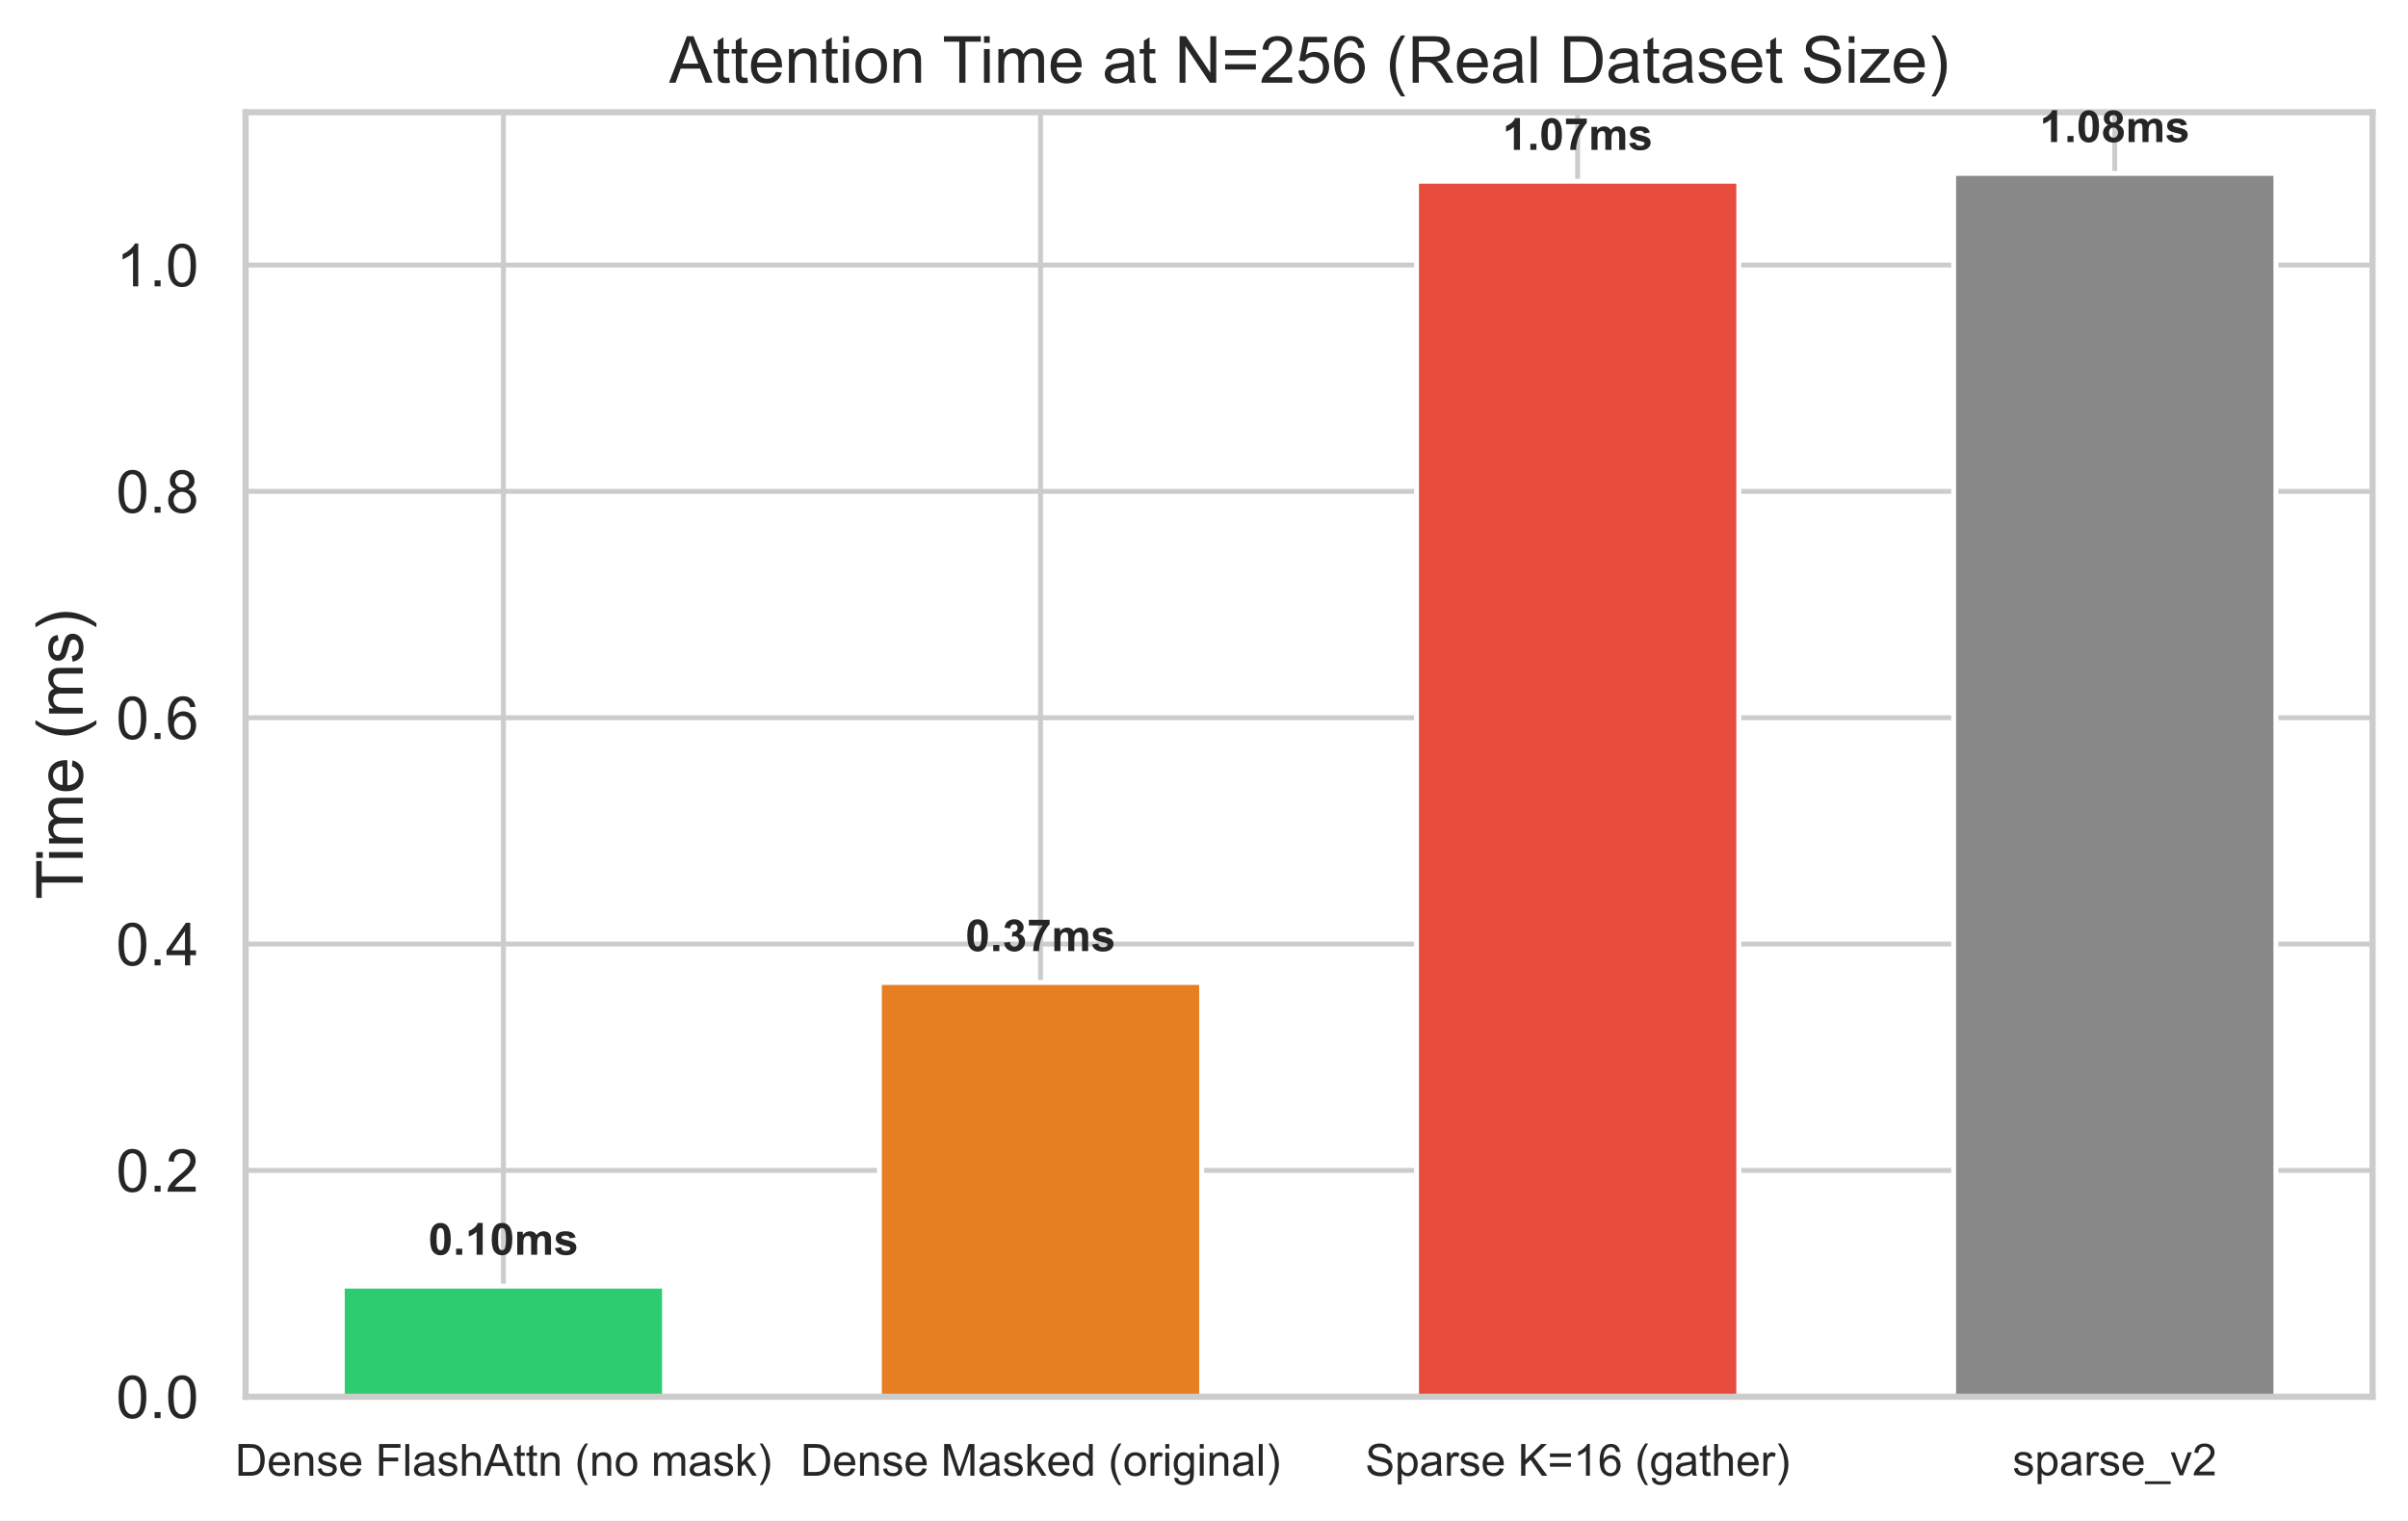
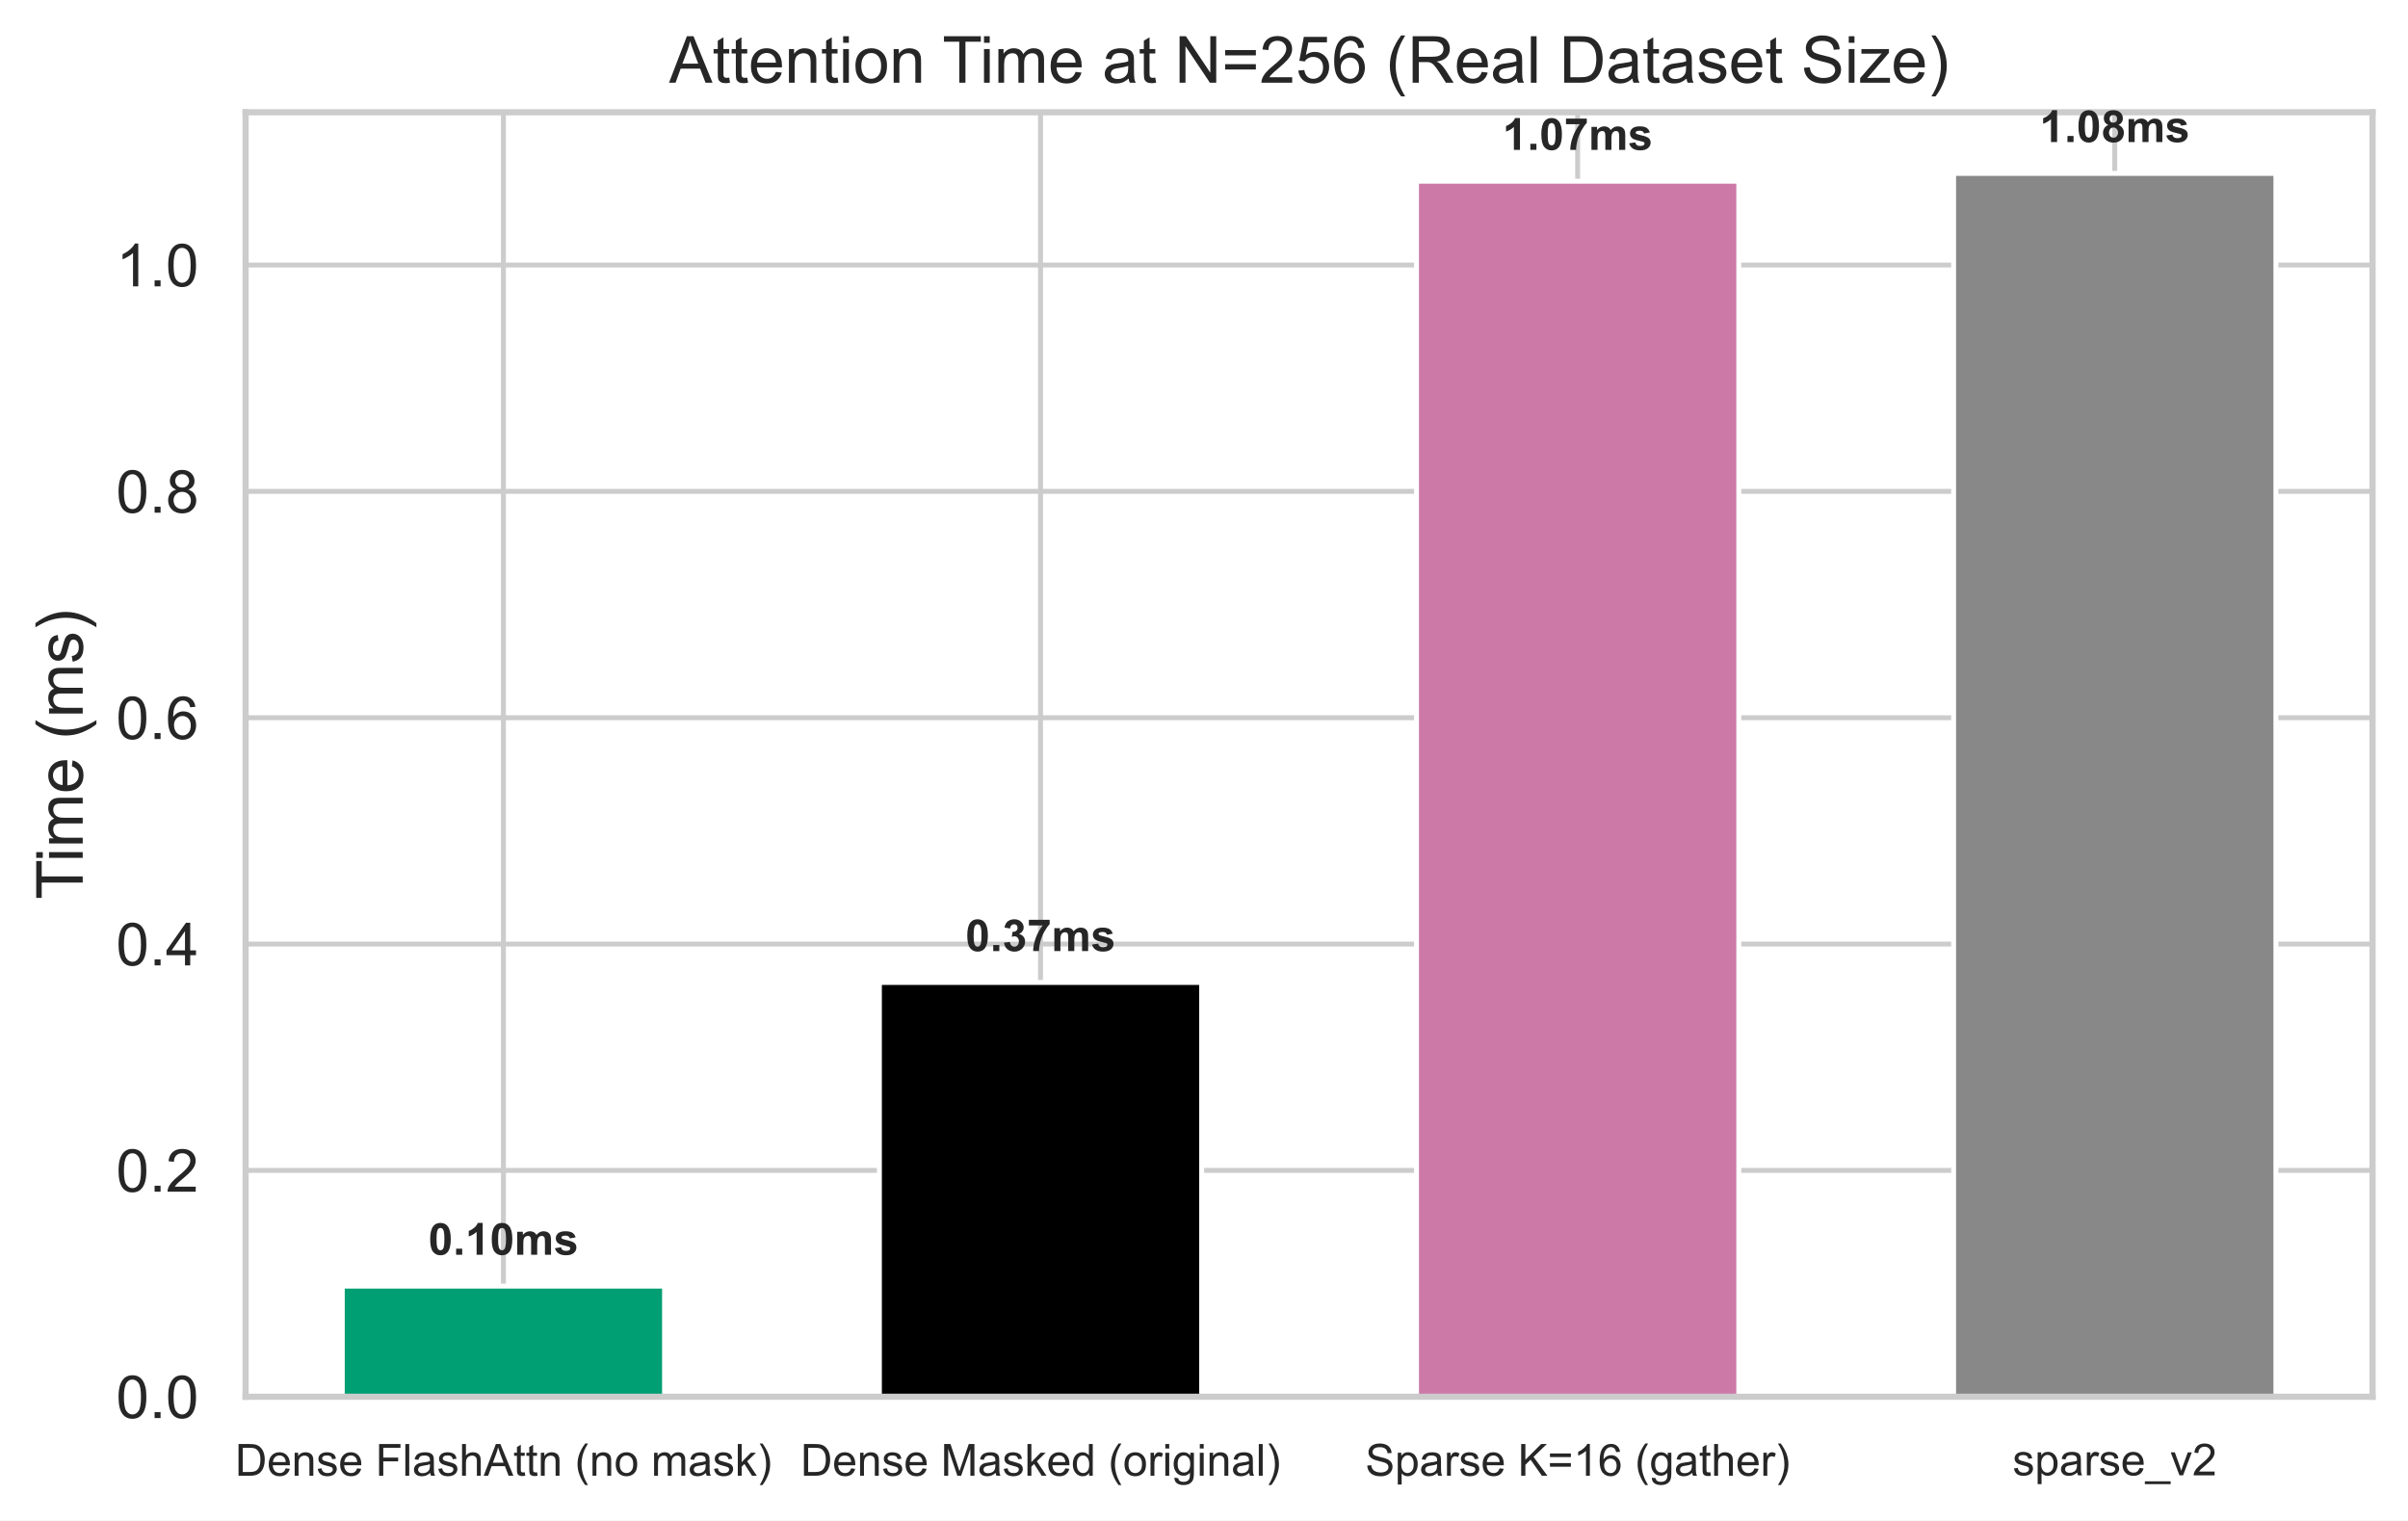
<svg xmlns="http://www.w3.org/2000/svg" xmlns:xlink="http://www.w3.org/1999/xlink" width="489.304pt" height="308.942pt" viewBox="0 0 489.304 308.942" version="1.1">
  <defs>
    <style type="text/css">*{stroke-linejoin: round; stroke-linecap: butt}</style>
  </defs>
  <g id="figure_1">
    <g id="patch_1">
      <path d="M 0 308.942  L 489.304 308.942  L 489.304 0  L 0 0  z " style="fill: #ffffff" />
    </g>
    <g id="axes_1">
      <g id="patch_2">
        <path d="M 49.906 283.796  L 482.104 283.796  L 482.104 22.809  L 49.906 22.809  z " style="fill: #ffffff" />
      </g>
      <g id="matplotlib.axis_1">
        <g id="xtick_1">
          <g id="line2d_1">
-             <path d="M 102.294 283.796  L 102.294 22.809  " clip-path="url(#p5faa2d851d)" style="fill: none; stroke: #cccccc; stroke-linecap: round" />
+             <path d="M 102.294 283.796  L 102.294 22.809  " clip-path="url(#p42f86f63cf)" style="fill: none; stroke: #cccccc; stroke-linecap: round" />
          </g>
          <g id="text_1">
            <g style="fill: #262626" transform="translate(47.77651 299.8477) scale(0.09 -0.09)">
              <defs>
                <path id="ArialMT-44" d="M 494 0  L 494 4581  L 2072 4581  Q 2606 4581 2888 4516  Q 3281 4425 3559 4188  Q 3922 3881 4101 3404  Q 4281 2928 4281 2316  Q 4281 1794 4159 1391  Q 4038 988 3847 723  Q 3656 459 3429 307  Q 3203 156 2883 78  Q 2563 0 2147 0  L 494 0  z M 1100 541  L 2078 541  Q 2531 541 2789 625  Q 3047 709 3200 863  Q 3416 1078 3536 1442  Q 3656 1806 3656 2325  Q 3656 3044 3420 3430  Q 3184 3816 2847 3947  Q 2603 4041 2063 4041  L 1100 4041  L 1100 541  z " transform="scale(0.015625)" />
                <path id="ArialMT-65" d="M 2694 1069  L 3275 997  Q 3138 488 2766 206  Q 2394 -75 1816 -75  Q 1088 -75 661 373  Q 234 822 234 1631  Q 234 2469 665 2931  Q 1097 3394 1784 3394  Q 2450 3394 2872 2941  Q 3294 2488 3294 1666  Q 3294 1616 3291 1516  L 816 1516  Q 847 969 1125 678  Q 1403 388 1819 388  Q 2128 388 2347 550  Q 2566 713 2694 1069  z M 847 1978  L 2700 1978  Q 2663 2397 2488 2606  Q 2219 2931 1791 2931  Q 1403 2931 1139 2672  Q 875 2413 847 1978  z " transform="scale(0.015625)" />
                <path id="ArialMT-6e" d="M 422 0  L 422 3319  L 928 3319  L 928 2847  Q 1294 3394 1984 3394  Q 2284 3394 2536 3286  Q 2788 3178 2913 3003  Q 3038 2828 3088 2588  Q 3119 2431 3119 2041  L 3119 0  L 2556 0  L 2556 2019  Q 2556 2363 2490 2533  Q 2425 2703 2258 2804  Q 2091 2906 1866 2906  Q 1506 2906 1245 2678  Q 984 2450 984 1813  L 984 0  L 422 0  z " transform="scale(0.015625)" />
                <path id="ArialMT-73" d="M 197 991  L 753 1078  Q 800 744 1014 566  Q 1228 388 1613 388  Q 2000 388 2187 545  Q 2375 703 2375 916  Q 2375 1106 2209 1216  Q 2094 1291 1634 1406  Q 1016 1563 777 1677  Q 538 1791 414 1992  Q 291 2194 291 2438  Q 291 2659 392 2848  Q 494 3038 669 3163  Q 800 3259 1026 3326  Q 1253 3394 1513 3394  Q 1903 3394 2198 3281  Q 2494 3169 2634 2976  Q 2775 2784 2828 2463  L 2278 2388  Q 2241 2644 2061 2787  Q 1881 2931 1553 2931  Q 1166 2931 1000 2803  Q 834 2675 834 2503  Q 834 2394 903 2306  Q 972 2216 1119 2156  Q 1203 2125 1616 2013  Q 2213 1853 2448 1751  Q 2684 1650 2818 1456  Q 2953 1263 2953 975  Q 2953 694 2789 445  Q 2625 197 2315 61  Q 2006 -75 1616 -75  Q 969 -75 630 194  Q 291 463 197 991  z " transform="scale(0.015625)" />
                <path id="ArialMT-20" transform="scale(0.015625)" />
                <path id="ArialMT-46" d="M 525 0  L 525 4581  L 3616 4581  L 3616 4041  L 1131 4041  L 1131 2622  L 3281 2622  L 3281 2081  L 1131 2081  L 1131 0  L 525 0  z " transform="scale(0.015625)" />
                <path id="ArialMT-6c" d="M 409 0  L 409 4581  L 972 4581  L 972 0  L 409 0  z " transform="scale(0.015625)" />
                <path id="ArialMT-61" d="M 2588 409  Q 2275 144 1986 34  Q 1697 -75 1366 -75  Q 819 -75 525 192  Q 231 459 231 875  Q 231 1119 342 1320  Q 453 1522 633 1644  Q 813 1766 1038 1828  Q 1203 1872 1538 1913  Q 2219 1994 2541 2106  Q 2544 2222 2544 2253  Q 2544 2597 2384 2738  Q 2169 2928 1744 2928  Q 1347 2928 1158 2789  Q 969 2650 878 2297  L 328 2372  Q 403 2725 575 2942  Q 747 3159 1072 3276  Q 1397 3394 1825 3394  Q 2250 3394 2515 3294  Q 2781 3194 2906 3042  Q 3031 2891 3081 2659  Q 3109 2516 3109 2141  L 3109 1391  Q 3109 606 3145 398  Q 3181 191 3288 0  L 2700 0  Q 2613 175 2588 409  z M 2541 1666  Q 2234 1541 1622 1453  Q 1275 1403 1131 1340  Q 988 1278 909 1158  Q 831 1038 831 891  Q 831 666 1001 516  Q 1172 366 1500 366  Q 1825 366 2078 508  Q 2331 650 2450 897  Q 2541 1088 2541 1459  L 2541 1666  z " transform="scale(0.015625)" />
                <path id="ArialMT-68" d="M 422 0  L 422 4581  L 984 4581  L 984 2938  Q 1378 3394 1978 3394  Q 2347 3394 2619 3248  Q 2891 3103 3008 2847  Q 3125 2591 3125 2103  L 3125 0  L 2563 0  L 2563 2103  Q 2563 2525 2380 2717  Q 2197 2909 1863 2909  Q 1613 2909 1392 2779  Q 1172 2650 1078 2428  Q 984 2206 984 1816  L 984 0  L 422 0  z " transform="scale(0.015625)" />
                <path id="ArialMT-41" d="M -9 0  L 1750 4581  L 2403 4581  L 4278 0  L 3588 0  L 3053 1388  L 1138 1388  L 634 0  L -9 0  z M 1313 1881  L 2866 1881  L 2388 3150  Q 2169 3728 2063 4100  Q 1975 3659 1816 3225  L 1313 1881  z " transform="scale(0.015625)" />
                <path id="ArialMT-74" d="M 1650 503  L 1731 6  Q 1494 -44 1306 -44  Q 1000 -44 831 53  Q 663 150 594 308  Q 525 466 525 972  L 525 2881  L 113 2881  L 113 3319  L 525 3319  L 525 4141  L 1084 4478  L 1084 3319  L 1650 3319  L 1650 2881  L 1084 2881  L 1084 941  Q 1084 700 1114 631  Q 1144 563 1211 522  Q 1278 481 1403 481  Q 1497 481 1650 503  z " transform="scale(0.015625)" />
                <path id="ArialMT-28" d="M 1497 -1347  Q 1031 -759 709 28  Q 388 816 388 1659  Q 388 2403 628 3084  Q 909 3875 1497 4659  L 1900 4659  Q 1522 4009 1400 3731  Q 1209 3300 1100 2831  Q 966 2247 966 1656  Q 966 153 1900 -1347  L 1497 -1347  z " transform="scale(0.015625)" />
                <path id="ArialMT-6f" d="M 213 1659  Q 213 2581 725 3025  Q 1153 3394 1769 3394  Q 2453 3394 2887 2945  Q 3322 2497 3322 1706  Q 3322 1066 3130 698  Q 2938 331 2570 128  Q 2203 -75 1769 -75  Q 1072 -75 642 372  Q 213 819 213 1659  z M 791 1659  Q 791 1022 1069 705  Q 1347 388 1769 388  Q 2188 388 2466 706  Q 2744 1025 2744 1678  Q 2744 2294 2464 2611  Q 2184 2928 1769 2928  Q 1347 2928 1069 2612  Q 791 2297 791 1659  z " transform="scale(0.015625)" />
                <path id="ArialMT-6d" d="M 422 0  L 422 3319  L 925 3319  L 925 2853  Q 1081 3097 1340 3245  Q 1600 3394 1931 3394  Q 2300 3394 2536 3241  Q 2772 3088 2869 2813  Q 3263 3394 3894 3394  Q 4388 3394 4653 3120  Q 4919 2847 4919 2278  L 4919 0  L 4359 0  L 4359 2091  Q 4359 2428 4304 2576  Q 4250 2725 4106 2815  Q 3963 2906 3769 2906  Q 3419 2906 3187 2673  Q 2956 2441 2956 1928  L 2956 0  L 2394 0  L 2394 2156  Q 2394 2531 2256 2718  Q 2119 2906 1806 2906  Q 1569 2906 1367 2781  Q 1166 2656 1075 2415  Q 984 2175 984 1722  L 984 0  L 422 0  z " transform="scale(0.015625)" />
                <path id="ArialMT-6b" d="M 425 0  L 425 4581  L 988 4581  L 988 1969  L 2319 3319  L 3047 3319  L 1778 2088  L 3175 0  L 2481 0  L 1384 1697  L 988 1316  L 988 0  L 425 0  z " transform="scale(0.015625)" />
                <path id="ArialMT-29" d="M 791 -1347  L 388 -1347  Q 1322 153 1322 1656  Q 1322 2244 1188 2822  Q 1081 3291 891 3722  Q 769 4003 388 4659  L 791 4659  Q 1378 3875 1659 3084  Q 1900 2403 1900 1659  Q 1900 816 1576 28  Q 1253 -759 791 -1347  z " transform="scale(0.015625)" />
              </defs>
              <use xlink:href="#ArialMT-44" />
              <use xlink:href="#ArialMT-65" transform="translate(72.2168 0)" />
              <use xlink:href="#ArialMT-6e" transform="translate(127.832 0)" />
              <use xlink:href="#ArialMT-73" transform="translate(183.4473 0)" />
              <use xlink:href="#ArialMT-65" transform="translate(233.4473 0)" />
              <use xlink:href="#ArialMT-20" transform="translate(289.0625 0)" />
              <use xlink:href="#ArialMT-46" transform="translate(316.8457 0)" />
              <use xlink:href="#ArialMT-6c" transform="translate(377.9297 0)" />
              <use xlink:href="#ArialMT-61" transform="translate(400.1465 0)" />
              <use xlink:href="#ArialMT-73" transform="translate(455.7617 0)" />
              <use xlink:href="#ArialMT-68" transform="translate(505.7617 0)" />
              <use xlink:href="#ArialMT-41" transform="translate(561.377 0)" />
              <use xlink:href="#ArialMT-74" transform="translate(628.0762 0)" />
              <use xlink:href="#ArialMT-74" transform="translate(655.8594 0)" />
              <use xlink:href="#ArialMT-6e" transform="translate(683.6426 0)" />
              <use xlink:href="#ArialMT-20" transform="translate(739.2578 0)" />
              <use xlink:href="#ArialMT-28" transform="translate(767.041 0)" />
              <use xlink:href="#ArialMT-6e" transform="translate(800.3418 0)" />
              <use xlink:href="#ArialMT-6f" transform="translate(855.957 0)" />
              <use xlink:href="#ArialMT-20" transform="translate(911.5723 0)" />
              <use xlink:href="#ArialMT-6d" transform="translate(939.3555 0)" />
              <use xlink:href="#ArialMT-61" transform="translate(1022.656 0)" />
              <use xlink:href="#ArialMT-73" transform="translate(1078.271 0)" />
              <use xlink:href="#ArialMT-6b" transform="translate(1128.271 0)" />
              <use xlink:href="#ArialMT-29" transform="translate(1178.271 0)" />
            </g>
          </g>
        </g>
        <g id="xtick_2">
          <g id="line2d_2">
-             <path d="M 211.435 283.796  L 211.435 22.809  " clip-path="url(#p5faa2d851d)" style="fill: none; stroke: #cccccc; stroke-linecap: round" />
+             <path d="M 211.435 283.796  L 211.435 22.809  " clip-path="url(#p42f86f63cf)" style="fill: none; stroke: #cccccc; stroke-linecap: round" />
          </g>
          <g id="text_2">
            <g style="fill: #262626" transform="translate(162.6676 299.8477) scale(0.09 -0.09)">
              <defs>
                <path id="ArialMT-4d" d="M 475 0  L 475 4581  L 1388 4581  L 2472 1338  Q 2622 884 2691 659  Q 2769 909 2934 1394  L 4031 4581  L 4847 4581  L 4847 0  L 4263 0  L 4263 3834  L 2931 0  L 2384 0  L 1059 3900  L 1059 0  L 475 0  z " transform="scale(0.015625)" />
                <path id="ArialMT-64" d="M 2575 0  L 2575 419  Q 2259 -75 1647 -75  Q 1250 -75 917 144  Q 584 363 401 755  Q 219 1147 219 1656  Q 219 2153 384 2558  Q 550 2963 881 3178  Q 1213 3394 1622 3394  Q 1922 3394 2156 3267  Q 2391 3141 2538 2938  L 2538 4581  L 3097 4581  L 3097 0  L 2575 0  z M 797 1656  Q 797 1019 1065 703  Q 1334 388 1700 388  Q 2069 388 2326 689  Q 2584 991 2584 1609  Q 2584 2291 2321 2609  Q 2059 2928 1675 2928  Q 1300 2928 1048 2622  Q 797 2316 797 1656  z " transform="scale(0.015625)" />
                <path id="ArialMT-72" d="M 416 0  L 416 3319  L 922 3319  L 922 2816  Q 1116 3169 1280 3281  Q 1444 3394 1641 3394  Q 1925 3394 2219 3213  L 2025 2691  Q 1819 2813 1613 2813  Q 1428 2813 1281 2702  Q 1134 2591 1072 2394  Q 978 2094 978 1738  L 978 0  L 416 0  z " transform="scale(0.015625)" />
                <path id="ArialMT-69" d="M 425 3934  L 425 4581  L 988 4581  L 988 3934  L 425 3934  z M 425 0  L 425 3319  L 988 3319  L 988 0  L 425 0  z " transform="scale(0.015625)" />
                <path id="ArialMT-67" d="M 319 -275  L 866 -356  Q 900 -609 1056 -725  Q 1266 -881 1628 -881  Q 2019 -881 2231 -725  Q 2444 -569 2519 -288  Q 2563 -116 2559 434  Q 2191 0 1641 0  Q 956 0 581 494  Q 206 988 206 1678  Q 206 2153 378 2554  Q 550 2956 876 3175  Q 1203 3394 1644 3394  Q 2231 3394 2613 2919  L 2613 3319  L 3131 3319  L 3131 450  Q 3131 -325 2973 -648  Q 2816 -972 2473 -1159  Q 2131 -1347 1631 -1347  Q 1038 -1347 672 -1080  Q 306 -813 319 -275  z M 784 1719  Q 784 1066 1043 766  Q 1303 466 1694 466  Q 2081 466 2343 764  Q 2606 1063 2606 1700  Q 2606 2309 2336 2618  Q 2066 2928 1684 2928  Q 1309 2928 1046 2623  Q 784 2319 784 1719  z " transform="scale(0.015625)" />
              </defs>
              <use xlink:href="#ArialMT-44" />
              <use xlink:href="#ArialMT-65" transform="translate(72.2168 0)" />
              <use xlink:href="#ArialMT-6e" transform="translate(127.832 0)" />
              <use xlink:href="#ArialMT-73" transform="translate(183.4473 0)" />
              <use xlink:href="#ArialMT-65" transform="translate(233.4473 0)" />
              <use xlink:href="#ArialMT-20" transform="translate(289.0625 0)" />
              <use xlink:href="#ArialMT-4d" transform="translate(316.8457 0)" />
              <use xlink:href="#ArialMT-61" transform="translate(400.1465 0)" />
              <use xlink:href="#ArialMT-73" transform="translate(455.7617 0)" />
              <use xlink:href="#ArialMT-6b" transform="translate(505.7617 0)" />
              <use xlink:href="#ArialMT-65" transform="translate(555.7617 0)" />
              <use xlink:href="#ArialMT-64" transform="translate(611.377 0)" />
              <use xlink:href="#ArialMT-20" transform="translate(666.9922 0)" />
              <use xlink:href="#ArialMT-28" transform="translate(694.7754 0)" />
              <use xlink:href="#ArialMT-6f" transform="translate(728.0762 0)" />
              <use xlink:href="#ArialMT-72" transform="translate(783.6914 0)" />
              <use xlink:href="#ArialMT-69" transform="translate(816.9922 0)" />
              <use xlink:href="#ArialMT-67" transform="translate(839.209 0)" />
              <use xlink:href="#ArialMT-69" transform="translate(894.8242 0)" />
              <use xlink:href="#ArialMT-6e" transform="translate(917.041 0)" />
              <use xlink:href="#ArialMT-61" transform="translate(972.6562 0)" />
              <use xlink:href="#ArialMT-6c" transform="translate(1028.271 0)" />
              <use xlink:href="#ArialMT-29" transform="translate(1050.488 0)" />
            </g>
          </g>
        </g>
        <g id="xtick_3">
          <g id="line2d_3">
-             <path d="M 320.576 283.796  L 320.576 22.809  " clip-path="url(#p5faa2d851d)" style="fill: none; stroke: #cccccc; stroke-linecap: round" />
+             <path d="M 320.576 283.796  L 320.576 22.809  " clip-path="url(#p42f86f63cf)" style="fill: none; stroke: #cccccc; stroke-linecap: round" />
          </g>
          <g id="text_3">
            <g style="fill: #262626" transform="translate(277.4286 299.8477) scale(0.09 -0.09)">
              <defs>
                <path id="ArialMT-53" d="M 288 1472  L 859 1522  Q 900 1178 1048 958  Q 1197 738 1509 602  Q 1822 466 2213 466  Q 2559 466 2825 569  Q 3091 672 3220 851  Q 3350 1031 3350 1244  Q 3350 1459 3225 1620  Q 3100 1781 2813 1891  Q 2628 1963 1997 2114  Q 1366 2266 1113 2400  Q 784 2572 623 2826  Q 463 3081 463 3397  Q 463 3744 659 4045  Q 856 4347 1234 4503  Q 1613 4659 2075 4659  Q 2584 4659 2973 4495  Q 3363 4331 3572 4012  Q 3781 3694 3797 3291  L 3216 3247  Q 3169 3681 2898 3903  Q 2628 4125 2100 4125  Q 1550 4125 1298 3923  Q 1047 3722 1047 3438  Q 1047 3191 1225 3031  Q 1400 2872 2139 2705  Q 2878 2538 3153 2413  Q 3553 2228 3743 1945  Q 3934 1663 3934 1294  Q 3934 928 3725 604  Q 3516 281 3123 101  Q 2731 -78 2241 -78  Q 1619 -78 1198 103  Q 778 284 539 648  Q 300 1013 288 1472  z " transform="scale(0.015625)" />
                <path id="ArialMT-70" d="M 422 -1272  L 422 3319  L 934 3319  L 934 2888  Q 1116 3141 1344 3267  Q 1572 3394 1897 3394  Q 2322 3394 2647 3175  Q 2972 2956 3137 2557  Q 3303 2159 3303 1684  Q 3303 1175 3120 767  Q 2938 359 2589 142  Q 2241 -75 1856 -75  Q 1575 -75 1351 44  Q 1128 163 984 344  L 984 -1272  L 422 -1272  z M 931 1641  Q 931 1000 1190 694  Q 1450 388 1819 388  Q 2194 388 2461 705  Q 2728 1022 2728 1688  Q 2728 2322 2467 2637  Q 2206 2953 1844 2953  Q 1484 2953 1207 2617  Q 931 2281 931 1641  z " transform="scale(0.015625)" />
                <path id="ArialMT-4b" d="M 469 0  L 469 4581  L 1075 4581  L 1075 2309  L 3350 4581  L 4172 4581  L 2250 2725  L 4256 0  L 3456 0  L 1825 2319  L 1075 1588  L 1075 0  L 469 0  z " transform="scale(0.015625)" />
                <path id="ArialMT-3d" d="M 3381 2694  L 356 2694  L 356 3219  L 3381 3219  L 3381 2694  z M 3381 1303  L 356 1303  L 356 1828  L 3381 1828  L 3381 1303  z " transform="scale(0.015625)" />
                <path id="ArialMT-31" d="M 2384 0  L 1822 0  L 1822 3584  Q 1619 3391 1289 3197  Q 959 3003 697 2906  L 697 3450  Q 1169 3672 1522 3987  Q 1875 4303 2022 4600  L 2384 4600  L 2384 0  z " transform="scale(0.015625)" />
                <path id="ArialMT-36" d="M 3184 3459  L 2625 3416  Q 2550 3747 2413 3897  Q 2184 4138 1850 4138  Q 1581 4138 1378 3988  Q 1113 3794 959 3422  Q 806 3050 800 2363  Q 1003 2672 1297 2822  Q 1591 2972 1913 2972  Q 2475 2972 2870 2558  Q 3266 2144 3266 1488  Q 3266 1056 3080 686  Q 2894 316 2569 119  Q 2244 -78 1831 -78  Q 1128 -78 684 439  Q 241 956 241 2144  Q 241 3472 731 4075  Q 1159 4600 1884 4600  Q 2425 4600 2770 4297  Q 3116 3994 3184 3459  z M 888 1484  Q 888 1194 1011 928  Q 1134 663 1356 523  Q 1578 384 1822 384  Q 2178 384 2434 671  Q 2691 959 2691 1453  Q 2691 1928 2437 2201  Q 2184 2475 1800 2475  Q 1419 2475 1153 2201  Q 888 1928 888 1484  z " transform="scale(0.015625)" />
              </defs>
              <use xlink:href="#ArialMT-53" />
              <use xlink:href="#ArialMT-70" transform="translate(66.69922 0)" />
              <use xlink:href="#ArialMT-61" transform="translate(122.3145 0)" />
              <use xlink:href="#ArialMT-72" transform="translate(177.9297 0)" />
              <use xlink:href="#ArialMT-73" transform="translate(211.2305 0)" />
              <use xlink:href="#ArialMT-65" transform="translate(261.2305 0)" />
              <use xlink:href="#ArialMT-20" transform="translate(316.8457 0)" />
              <use xlink:href="#ArialMT-4b" transform="translate(344.6289 0)" />
              <use xlink:href="#ArialMT-3d" transform="translate(411.3281 0)" />
              <use xlink:href="#ArialMT-31" transform="translate(469.7266 0)" />
              <use xlink:href="#ArialMT-36" transform="translate(525.3418 0)" />
              <use xlink:href="#ArialMT-20" transform="translate(580.957 0)" />
              <use xlink:href="#ArialMT-28" transform="translate(608.7402 0)" />
              <use xlink:href="#ArialMT-67" transform="translate(642.041 0)" />
              <use xlink:href="#ArialMT-61" transform="translate(697.6562 0)" />
              <use xlink:href="#ArialMT-74" transform="translate(753.2715 0)" />
              <use xlink:href="#ArialMT-68" transform="translate(781.0547 0)" />
              <use xlink:href="#ArialMT-65" transform="translate(836.6699 0)" />
              <use xlink:href="#ArialMT-72" transform="translate(892.2852 0)" />
              <use xlink:href="#ArialMT-29" transform="translate(925.5859 0)" />
            </g>
          </g>
        </g>
        <g id="xtick_4">
          <g id="line2d_4">
-             <path d="M 429.717 283.796  L 429.717 22.809  " clip-path="url(#p5faa2d851d)" style="fill: none; stroke: #cccccc; stroke-linecap: round" />
+             <path d="M 429.717 283.796  L 429.717 22.809  " clip-path="url(#p42f86f63cf)" style="fill: none; stroke: #cccccc; stroke-linecap: round" />
          </g>
          <g id="text_4">
            <g style="fill: #262626" transform="translate(408.9563 299.7647) scale(0.09 -0.09)">
              <defs>
                <path id="ArialMT-5f" d="M -97 -1272  L -97 -866  L 3631 -866  L 3631 -1272  L -97 -1272  z " transform="scale(0.015625)" />
                <path id="ArialMT-76" d="M 1344 0  L 81 3319  L 675 3319  L 1388 1331  Q 1503 1009 1600 663  Q 1675 925 1809 1294  L 2547 3319  L 3125 3319  L 1869 0  L 1344 0  z " transform="scale(0.015625)" />
                <path id="ArialMT-32" d="M 3222 541  L 3222 0  L 194 0  Q 188 203 259 391  Q 375 700 629 1000  Q 884 1300 1366 1694  Q 2113 2306 2375 2664  Q 2638 3022 2638 3341  Q 2638 3675 2398 3904  Q 2159 4134 1775 4134  Q 1369 4134 1125 3890  Q 881 3647 878 3216  L 300 3275  Q 359 3922 746 4261  Q 1134 4600 1788 4600  Q 2447 4600 2831 4234  Q 3216 3869 3216 3328  Q 3216 3053 3103 2787  Q 2991 2522 2730 2228  Q 2469 1934 1863 1422  Q 1356 997 1212 845  Q 1069 694 975 541  L 3222 541  z " transform="scale(0.015625)" />
              </defs>
              <use xlink:href="#ArialMT-73" />
              <use xlink:href="#ArialMT-70" transform="translate(50 0)" />
              <use xlink:href="#ArialMT-61" transform="translate(105.6152 0)" />
              <use xlink:href="#ArialMT-72" transform="translate(161.2305 0)" />
              <use xlink:href="#ArialMT-73" transform="translate(194.5312 0)" />
              <use xlink:href="#ArialMT-65" transform="translate(244.5312 0)" />
              <use xlink:href="#ArialMT-5f" transform="translate(300.1465 0)" />
              <use xlink:href="#ArialMT-76" transform="translate(355.7617 0)" />
              <use xlink:href="#ArialMT-32" transform="translate(405.7617 0)" />
            </g>
          </g>
        </g>
      </g>
      <g id="matplotlib.axis_2">
        <g id="ytick_1">
          <g id="line2d_5">
-             <path d="M 49.906 283.796  L 482.104 283.796  " clip-path="url(#p5faa2d851d)" style="fill: none; stroke: #cccccc; stroke-linecap: round" />
+             <path d="M 49.906 283.796  L 482.104 283.796  " clip-path="url(#p42f86f63cf)" style="fill: none; stroke: #cccccc; stroke-linecap: round" />
          </g>
          <g id="text_5">
            <g style="fill: #262626" transform="translate(23.58738 288.1264) scale(0.121 -0.121)">
              <defs>
                <path id="ArialMT-30" d="M 266 2259  Q 266 3072 433 3567  Q 600 4063 929 4331  Q 1259 4600 1759 4600  Q 2128 4600 2406 4451  Q 2684 4303 2865 4023  Q 3047 3744 3150 3342  Q 3253 2941 3253 2259  Q 3253 1453 3087 958  Q 2922 463 2592 192  Q 2263 -78 1759 -78  Q 1097 -78 719 397  Q 266 969 266 2259  z M 844 2259  Q 844 1131 1108 757  Q 1372 384 1759 384  Q 2147 384 2411 759  Q 2675 1134 2675 2259  Q 2675 3391 2411 3762  Q 2147 4134 1753 4134  Q 1366 4134 1134 3806  Q 844 3388 844 2259  z " transform="scale(0.015625)" />
                <path id="ArialMT-2e" d="M 581 0  L 581 641  L 1222 641  L 1222 0  L 581 0  z " transform="scale(0.015625)" />
              </defs>
              <use xlink:href="#ArialMT-30" />
              <use xlink:href="#ArialMT-2e" transform="translate(55.61523 0)" />
              <use xlink:href="#ArialMT-30" transform="translate(83.39844 0)" />
            </g>
          </g>
        </g>
        <g id="ytick_2">
          <g id="line2d_6">
-             <path d="M 49.906 237.807  L 482.104 237.807  " clip-path="url(#p5faa2d851d)" style="fill: none; stroke: #cccccc; stroke-linecap: round" />
+             <path d="M 49.906 237.807  L 482.104 237.807  " clip-path="url(#p42f86f63cf)" style="fill: none; stroke: #cccccc; stroke-linecap: round" />
          </g>
          <g id="text_6">
            <g style="fill: #262626" transform="translate(23.58738 242.1375) scale(0.121 -0.121)">
              <use xlink:href="#ArialMT-30" />
              <use xlink:href="#ArialMT-2e" transform="translate(55.61523 0)" />
              <use xlink:href="#ArialMT-32" transform="translate(83.39844 0)" />
            </g>
          </g>
        </g>
        <g id="ytick_3">
          <g id="line2d_7">
-             <path d="M 49.906 191.818  L 482.104 191.818  " clip-path="url(#p5faa2d851d)" style="fill: none; stroke: #cccccc; stroke-linecap: round" />
+             <path d="M 49.906 191.818  L 482.104 191.818  " clip-path="url(#p42f86f63cf)" style="fill: none; stroke: #cccccc; stroke-linecap: round" />
          </g>
          <g id="text_7">
            <g style="fill: #262626" transform="translate(23.58738 196.1486) scale(0.121 -0.121)">
              <defs>
                <path id="ArialMT-34" d="M 2069 0  L 2069 1097  L 81 1097  L 81 1613  L 2172 4581  L 2631 4581  L 2631 1613  L 3250 1613  L 3250 1097  L 2631 1097  L 2631 0  L 2069 0  z M 2069 1613  L 2069 3678  L 634 1613  L 2069 1613  z " transform="scale(0.015625)" />
              </defs>
              <use xlink:href="#ArialMT-30" />
              <use xlink:href="#ArialMT-2e" transform="translate(55.61523 0)" />
              <use xlink:href="#ArialMT-34" transform="translate(83.39844 0)" />
            </g>
          </g>
        </g>
        <g id="ytick_4">
          <g id="line2d_8">
-             <path d="M 49.906 145.829  L 482.104 145.829  " clip-path="url(#p5faa2d851d)" style="fill: none; stroke: #cccccc; stroke-linecap: round" />
+             <path d="M 49.906 145.829  L 482.104 145.829  " clip-path="url(#p42f86f63cf)" style="fill: none; stroke: #cccccc; stroke-linecap: round" />
          </g>
          <g id="text_8">
            <g style="fill: #262626" transform="translate(23.58738 150.1597) scale(0.121 -0.121)">
              <use xlink:href="#ArialMT-30" />
              <use xlink:href="#ArialMT-2e" transform="translate(55.61523 0)" />
              <use xlink:href="#ArialMT-36" transform="translate(83.39844 0)" />
            </g>
          </g>
        </g>
        <g id="ytick_5">
          <g id="line2d_9">
-             <path d="M 49.906 99.84  L 482.104 99.84  " clip-path="url(#p5faa2d851d)" style="fill: none; stroke: #cccccc; stroke-linecap: round" />
+             <path d="M 49.906 99.84  L 482.104 99.84  " clip-path="url(#p42f86f63cf)" style="fill: none; stroke: #cccccc; stroke-linecap: round" />
          </g>
          <g id="text_9">
            <g style="fill: #262626" transform="translate(23.58738 104.1708) scale(0.121 -0.121)">
              <defs>
                <path id="ArialMT-38" d="M 1131 2484  Q 781 2613 612 2850  Q 444 3088 444 3419  Q 444 3919 803 4259  Q 1163 4600 1759 4600  Q 2359 4600 2725 4251  Q 3091 3903 3091 3403  Q 3091 3084 2923 2848  Q 2756 2613 2416 2484  Q 2838 2347 3058 2040  Q 3278 1734 3278 1309  Q 3278 722 2862 322  Q 2447 -78 1769 -78  Q 1091 -78 675 323  Q 259 725 259 1325  Q 259 1772 486 2073  Q 713 2375 1131 2484  z M 1019 3438  Q 1019 3113 1228 2906  Q 1438 2700 1772 2700  Q 2097 2700 2305 2904  Q 2513 3109 2513 3406  Q 2513 3716 2298 3927  Q 2084 4138 1766 4138  Q 1444 4138 1231 3931  Q 1019 3725 1019 3438  z M 838 1322  Q 838 1081 952 856  Q 1066 631 1291 507  Q 1516 384 1775 384  Q 2178 384 2440 643  Q 2703 903 2703 1303  Q 2703 1709 2433 1975  Q 2163 2241 1756 2241  Q 1359 2241 1098 1978  Q 838 1716 838 1322  z " transform="scale(0.015625)" />
              </defs>
              <use xlink:href="#ArialMT-30" />
              <use xlink:href="#ArialMT-2e" transform="translate(55.61523 0)" />
              <use xlink:href="#ArialMT-38" transform="translate(83.39844 0)" />
            </g>
          </g>
        </g>
        <g id="ytick_6">
          <g id="line2d_10">
-             <path d="M 49.906 53.851  L 482.104 53.851  " clip-path="url(#p5faa2d851d)" style="fill: none; stroke: #cccccc; stroke-linecap: round" />
+             <path d="M 49.906 53.851  L 482.104 53.851  " clip-path="url(#p42f86f63cf)" style="fill: none; stroke: #cccccc; stroke-linecap: round" />
          </g>
          <g id="text_10">
            <g style="fill: #262626" transform="translate(23.58738 58.18185) scale(0.121 -0.121)">
              <use xlink:href="#ArialMT-31" />
              <use xlink:href="#ArialMT-2e" transform="translate(55.61523 0)" />
              <use xlink:href="#ArialMT-30" transform="translate(83.39844 0)" />
            </g>
          </g>
        </g>
        <g id="text_11">
          <g style="fill: #262626" transform="translate(16.80919 182.7468) rotate(-90) scale(0.132 -0.132)">
            <defs>
              <path id="ArialMT-54" d="M 1659 0  L 1659 4041  L 150 4041  L 150 4581  L 3781 4581  L 3781 4041  L 2266 4041  L 2266 0  L 1659 0  z " transform="scale(0.015625)" />
            </defs>
            <use xlink:href="#ArialMT-54" />
            <use xlink:href="#ArialMT-69" transform="translate(57.33398 0)" />
            <use xlink:href="#ArialMT-6d" transform="translate(79.55078 0)" />
            <use xlink:href="#ArialMT-65" transform="translate(162.8516 0)" />
            <use xlink:href="#ArialMT-20" transform="translate(218.4668 0)" />
            <use xlink:href="#ArialMT-28" transform="translate(246.25 0)" />
            <use xlink:href="#ArialMT-6d" transform="translate(279.5508 0)" />
            <use xlink:href="#ArialMT-73" transform="translate(362.8516 0)" />
            <use xlink:href="#ArialMT-29" transform="translate(412.8516 0)" />
          </g>
        </g>
      </g>
      <g id="patch_3">
-         <path d="M 69.552 283.796  L 135.036 283.796  L 135.036 261.322  L 69.552 261.322  z " clip-path="url(#p5faa2d851d)" style="fill: #2ecc71; stroke: #ffffff; stroke-linejoin: miter" />
+         <path d="M 69.552 283.796  L 135.036 283.796  L 135.036 261.322  L 69.552 261.322  z " clip-path="url(#p42f86f63cf)" style="fill: #009e73; stroke: #ffffff; stroke-linejoin: miter" />
      </g>
      <g id="patch_4">
-         <path d="M 178.693 283.796  L 244.177 283.796  L 244.177 199.623  L 178.693 199.623  z " clip-path="url(#p5faa2d851d)" style="fill: #e67e22; stroke: #ffffff; stroke-linejoin: miter" />
+         <path d="M 178.693 283.796  L 244.177 283.796  L 244.177 199.623  L 178.693 199.623  z " clip-path="url(#p42f86f63cf)" style="stroke: #ffffff; stroke-linejoin: miter" />
      </g>
      <g id="patch_5">
-         <path d="M 287.834 283.796  L 353.318 283.796  L 353.318 36.824  L 287.834 36.824  z " clip-path="url(#p5faa2d851d)" style="fill: #e74c3c; stroke: #ffffff; stroke-linejoin: miter" />
+         <path d="M 287.834 283.796  L 353.318 283.796  L 353.318 36.824  L 287.834 36.824  z " clip-path="url(#p42f86f63cf)" style="fill: #cc79a7; stroke: #ffffff; stroke-linejoin: miter" />
      </g>
      <g id="patch_6">
-         <path d="M 396.974 283.796  L 462.459 283.796  L 462.459 35.237  L 396.974 35.237  z " clip-path="url(#p5faa2d851d)" style="fill: #888888; stroke: #ffffff; stroke-linejoin: miter" />
+         <path d="M 396.974 283.796  L 462.459 283.796  L 462.459 35.237  L 396.974 35.237  z " clip-path="url(#p42f86f63cf)" style="fill: #888888; stroke: #ffffff; stroke-linejoin: miter" />
      </g>
      <g id="patch_7">
        <path d="M 49.906 283.796  L 49.906 22.809  " style="fill: none; stroke: #cccccc; stroke-width: 1.25; stroke-linejoin: miter; stroke-linecap: square" />
      </g>
      <g id="patch_8">
        <path d="M 482.104 283.796  L 482.104 22.809  " style="fill: none; stroke: #cccccc; stroke-width: 1.25; stroke-linejoin: miter; stroke-linecap: square" />
      </g>
      <g id="patch_9">
        <path d="M 49.906 283.796  L 482.104 283.796  " style="fill: none; stroke: #cccccc; stroke-width: 1.25; stroke-linejoin: miter; stroke-linecap: square" />
      </g>
      <g id="patch_10">
        <path d="M 49.906 22.809  L 482.104 22.809  " style="fill: none; stroke: #cccccc; stroke-width: 1.25; stroke-linejoin: miter; stroke-linecap: square" />
      </g>
      <g id="text_12">
        <g style="fill: #262626" transform="translate(87.03268 254.9469) scale(0.09 -0.09)">
          <defs>
            <path id="Arial-BoldMT-30" d="M 1756 4600  Q 2422 4600 2797 4125  Q 3244 3563 3244 2259  Q 3244 959 2794 391  Q 2422 -78 1756 -78  Q 1088 -78 678 436  Q 269 950 269 2269  Q 269 3563 719 4131  Q 1091 4600 1756 4600  z M 1756 3872  Q 1597 3872 1472 3770  Q 1347 3669 1278 3406  Q 1188 3066 1188 2259  Q 1188 1453 1269 1151  Q 1350 850 1473 750  Q 1597 650 1756 650  Q 1916 650 2041 751  Q 2166 853 2234 1116  Q 2325 1453 2325 2259  Q 2325 3066 2244 3367  Q 2163 3669 2039 3770  Q 1916 3872 1756 3872  z " transform="scale(0.015625)" />
            <path id="Arial-BoldMT-2e" d="M 459 0  L 459 878  L 1338 878  L 1338 0  L 459 0  z " transform="scale(0.015625)" />
            <path id="Arial-BoldMT-31" d="M 2519 0  L 1641 0  L 1641 3309  Q 1159 2859 506 2644  L 506 3441  Q 850 3553 1253 3867  Q 1656 4181 1806 4600  L 2519 4600  L 2519 0  z " transform="scale(0.015625)" />
            <path id="Arial-BoldMT-6d" d="M 394 3319  L 1203 3319  L 1203 2866  Q 1638 3394 2238 3394  Q 2556 3394 2790 3262  Q 3025 3131 3175 2866  Q 3394 3131 3647 3262  Q 3900 3394 4188 3394  Q 4553 3394 4806 3245  Q 5059 3097 5184 2809  Q 5275 2597 5275 2122  L 5275 0  L 4397 0  L 4397 1897  Q 4397 2391 4306 2534  Q 4184 2722 3931 2722  Q 3747 2722 3584 2609  Q 3422 2497 3350 2280  Q 3278 2063 3278 1594  L 3278 0  L 2400 0  L 2400 1819  Q 2400 2303 2353 2443  Q 2306 2584 2207 2653  Q 2109 2722 1941 2722  Q 1738 2722 1575 2612  Q 1413 2503 1342 2297  Q 1272 2091 1272 1613  L 1272 0  L 394 0  L 394 3319  z " transform="scale(0.015625)" />
            <path id="Arial-BoldMT-73" d="M 150 947  L 1031 1081  Q 1088 825 1259 692  Q 1431 559 1741 559  Q 2081 559 2253 684  Q 2369 772 2369 919  Q 2369 1019 2306 1084  Q 2241 1147 2013 1200  Q 950 1434 666 1628  Q 272 1897 272 2375  Q 272 2806 612 3100  Q 953 3394 1669 3394  Q 2350 3394 2681 3172  Q 3013 2950 3138 2516  L 2309 2363  Q 2256 2556 2107 2659  Q 1959 2763 1684 2763  Q 1338 2763 1188 2666  Q 1088 2597 1088 2488  Q 1088 2394 1175 2328  Q 1294 2241 1995 2081  Q 2697 1922 2975 1691  Q 3250 1456 3250 1038  Q 3250 581 2869 253  Q 2488 -75 1741 -75  Q 1063 -75 667 200  Q 272 475 150 947  z " transform="scale(0.015625)" />
          </defs>
          <use xlink:href="#Arial-BoldMT-30" />
          <use xlink:href="#Arial-BoldMT-2e" transform="translate(55.61523 0)" />
          <use xlink:href="#Arial-BoldMT-31" transform="translate(83.39844 0)" />
          <use xlink:href="#Arial-BoldMT-30" transform="translate(139.0137 0)" />
          <use xlink:href="#Arial-BoldMT-6d" transform="translate(194.6289 0)" />
          <use xlink:href="#Arial-BoldMT-73" transform="translate(283.5449 0)" />
        </g>
      </g>
      <g id="text_13">
        <g style="fill: #262626" transform="translate(196.1736 193.2484) scale(0.09 -0.09)">
          <defs>
            <path id="Arial-BoldMT-33" d="M 241 1216  L 1091 1319  Q 1131 994 1309 822  Q 1488 650 1741 650  Q 2013 650 2198 856  Q 2384 1063 2384 1413  Q 2384 1744 2206 1937  Q 2028 2131 1772 2131  Q 1603 2131 1369 2066  L 1466 2781  Q 1822 2772 2009 2936  Q 2197 3100 2197 3372  Q 2197 3603 2059 3740  Q 1922 3878 1694 3878  Q 1469 3878 1309 3722  Q 1150 3566 1116 3266  L 306 3403  Q 391 3819 561 4067  Q 731 4316 1036 4458  Q 1341 4600 1719 4600  Q 2366 4600 2756 4188  Q 3078 3850 3078 3425  Q 3078 2822 2419 2463  Q 2813 2378 3048 2084  Q 3284 1791 3284 1375  Q 3284 772 2843 347  Q 2403 -78 1747 -78  Q 1125 -78 715 280  Q 306 638 241 1216  z " transform="scale(0.015625)" />
            <path id="Arial-BoldMT-37" d="M 272 3703  L 272 4519  L 3275 4519  L 3275 3881  Q 2903 3516 2518 2831  Q 2134 2147 1932 1376  Q 1731 606 1734 0  L 888 0  Q 909 950 1279 1937  Q 1650 2925 2269 3703  L 272 3703  z " transform="scale(0.015625)" />
          </defs>
          <use xlink:href="#Arial-BoldMT-30" />
          <use xlink:href="#Arial-BoldMT-2e" transform="translate(55.61523 0)" />
          <use xlink:href="#Arial-BoldMT-33" transform="translate(83.39844 0)" />
          <use xlink:href="#Arial-BoldMT-37" transform="translate(139.0137 0)" />
          <use xlink:href="#Arial-BoldMT-6d" transform="translate(194.6289 0)" />
          <use xlink:href="#Arial-BoldMT-73" transform="translate(283.5449 0)" />
        </g>
      </g>
      <g id="text_14">
        <g style="fill: #262626" transform="translate(305.3145 30.44876) scale(0.09 -0.09)">
          <use xlink:href="#Arial-BoldMT-31" />
          <use xlink:href="#Arial-BoldMT-2e" transform="translate(55.61523 0)" />
          <use xlink:href="#Arial-BoldMT-30" transform="translate(83.39844 0)" />
          <use xlink:href="#Arial-BoldMT-37" transform="translate(139.0137 0)" />
          <use xlink:href="#Arial-BoldMT-6d" transform="translate(194.6289 0)" />
          <use xlink:href="#Arial-BoldMT-73" transform="translate(283.5449 0)" />
        </g>
      </g>
      <g id="text_15">
        <g style="fill: #262626" transform="translate(414.4554 28.86214) scale(0.09 -0.09)">
          <defs>
            <path id="Arial-BoldMT-38" d="M 1025 2472  Q 684 2616 529 2867  Q 375 3119 375 3419  Q 375 3931 733 4265  Q 1091 4600 1750 4600  Q 2403 4600 2764 4265  Q 3125 3931 3125 3419  Q 3125 3100 2959 2851  Q 2794 2603 2494 2472  Q 2875 2319 3073 2025  Q 3272 1731 3272 1347  Q 3272 713 2867 316  Q 2463 -81 1791 -81  Q 1166 -81 750 247  Q 259 634 259 1309  Q 259 1681 443 1992  Q 628 2303 1025 2472  z M 1206 3356  Q 1206 3094 1354 2947  Q 1503 2800 1750 2800  Q 2000 2800 2150 2948  Q 2300 3097 2300 3359  Q 2300 3606 2151 3754  Q 2003 3903 1759 3903  Q 1506 3903 1356 3753  Q 1206 3603 1206 3356  z M 1125 1394  Q 1125 1031 1311 828  Q 1497 625 1775 625  Q 2047 625 2225 820  Q 2403 1016 2403 1384  Q 2403 1706 2222 1901  Q 2041 2097 1763 2097  Q 1441 2097 1283 1875  Q 1125 1653 1125 1394  z " transform="scale(0.015625)" />
          </defs>
          <use xlink:href="#Arial-BoldMT-31" />
          <use xlink:href="#Arial-BoldMT-2e" transform="translate(55.61523 0)" />
          <use xlink:href="#Arial-BoldMT-30" transform="translate(83.39844 0)" />
          <use xlink:href="#Arial-BoldMT-38" transform="translate(139.0137 0)" />
          <use xlink:href="#Arial-BoldMT-6d" transform="translate(194.6289 0)" />
          <use xlink:href="#Arial-BoldMT-73" transform="translate(283.5449 0)" />
        </g>
      </g>
      <g id="text_16">
        <g style="fill: #262626" transform="translate(135.9637 16.80919) scale(0.132 -0.132)">
          <defs>
            <path id="ArialMT-4e" d="M 488 0  L 488 4581  L 1109 4581  L 3516 984  L 3516 4581  L 4097 4581  L 4097 0  L 3475 0  L 1069 3600  L 1069 0  L 488 0  z " transform="scale(0.015625)" />
            <path id="ArialMT-35" d="M 266 1200  L 856 1250  Q 922 819 1161 601  Q 1400 384 1738 384  Q 2144 384 2425 690  Q 2706 997 2706 1503  Q 2706 1984 2436 2262  Q 2166 2541 1728 2541  Q 1456 2541 1237 2417  Q 1019 2294 894 2097  L 366 2166  L 809 4519  L 3088 4519  L 3088 3981  L 1259 3981  L 1013 2750  Q 1425 3038 1878 3038  Q 2478 3038 2890 2622  Q 3303 2206 3303 1553  Q 3303 931 2941 478  Q 2500 -78 1738 -78  Q 1113 -78 717 272  Q 322 622 266 1200  z " transform="scale(0.015625)" />
            <path id="ArialMT-52" d="M 503 0  L 503 4581  L 2534 4581  Q 3147 4581 3465 4457  Q 3784 4334 3975 4021  Q 4166 3709 4166 3331  Q 4166 2844 3850 2509  Q 3534 2175 2875 2084  Q 3116 1969 3241 1856  Q 3506 1613 3744 1247  L 4541 0  L 3778 0  L 3172 953  Q 2906 1366 2734 1584  Q 2563 1803 2427 1890  Q 2291 1978 2150 2013  Q 2047 2034 1813 2034  L 1109 2034  L 1109 0  L 503 0  z M 1109 2559  L 2413 2559  Q 2828 2559 3062 2645  Q 3297 2731 3419 2920  Q 3541 3109 3541 3331  Q 3541 3656 3305 3865  Q 3069 4075 2559 4075  L 1109 4075  L 1109 2559  z " transform="scale(0.015625)" />
            <path id="ArialMT-7a" d="M 125 0  L 125 456  L 2238 2881  Q 1878 2863 1603 2863  L 250 2863  L 250 3319  L 2963 3319  L 2963 2947  L 1166 841  L 819 456  Q 1197 484 1528 484  L 3063 484  L 3063 0  L 125 0  z " transform="scale(0.015625)" />
          </defs>
          <use xlink:href="#ArialMT-41" />
          <use xlink:href="#ArialMT-74" transform="translate(66.69922 0)" />
          <use xlink:href="#ArialMT-74" transform="translate(94.48242 0)" />
          <use xlink:href="#ArialMT-65" transform="translate(122.2656 0)" />
          <use xlink:href="#ArialMT-6e" transform="translate(177.8809 0)" />
          <use xlink:href="#ArialMT-74" transform="translate(233.4961 0)" />
          <use xlink:href="#ArialMT-69" transform="translate(261.2793 0)" />
          <use xlink:href="#ArialMT-6f" transform="translate(283.4961 0)" />
          <use xlink:href="#ArialMT-6e" transform="translate(339.1113 0)" />
          <use xlink:href="#ArialMT-20" transform="translate(394.7266 0)" />
          <use xlink:href="#ArialMT-54" transform="translate(420.7598 0)" />
          <use xlink:href="#ArialMT-69" transform="translate(478.0938 0)" />
          <use xlink:href="#ArialMT-6d" transform="translate(500.3105 0)" />
          <use xlink:href="#ArialMT-65" transform="translate(583.6113 0)" />
          <use xlink:href="#ArialMT-20" transform="translate(639.2266 0)" />
          <use xlink:href="#ArialMT-61" transform="translate(667.0098 0)" />
          <use xlink:href="#ArialMT-74" transform="translate(722.625 0)" />
          <use xlink:href="#ArialMT-20" transform="translate(750.4082 0)" />
          <use xlink:href="#ArialMT-4e" transform="translate(778.1914 0)" />
          <use xlink:href="#ArialMT-3d" transform="translate(850.4082 0)" />
          <use xlink:href="#ArialMT-32" transform="translate(908.8066 0)" />
          <use xlink:href="#ArialMT-35" transform="translate(964.4219 0)" />
          <use xlink:href="#ArialMT-36" transform="translate(1020.037 0)" />
          <use xlink:href="#ArialMT-20" transform="translate(1075.652 0)" />
          <use xlink:href="#ArialMT-28" transform="translate(1103.436 0)" />
          <use xlink:href="#ArialMT-52" transform="translate(1136.736 0)" />
          <use xlink:href="#ArialMT-65" transform="translate(1208.953 0)" />
          <use xlink:href="#ArialMT-61" transform="translate(1264.568 0)" />
          <use xlink:href="#ArialMT-6c" transform="translate(1320.184 0)" />
          <use xlink:href="#ArialMT-20" transform="translate(1342.4 0)" />
          <use xlink:href="#ArialMT-44" transform="translate(1370.184 0)" />
          <use xlink:href="#ArialMT-61" transform="translate(1442.4 0)" />
          <use xlink:href="#ArialMT-74" transform="translate(1498.016 0)" />
          <use xlink:href="#ArialMT-61" transform="translate(1525.799 0)" />
          <use xlink:href="#ArialMT-73" transform="translate(1581.414 0)" />
          <use xlink:href="#ArialMT-65" transform="translate(1631.414 0)" />
          <use xlink:href="#ArialMT-74" transform="translate(1687.029 0)" />
          <use xlink:href="#ArialMT-20" transform="translate(1714.812 0)" />
          <use xlink:href="#ArialMT-53" transform="translate(1742.596 0)" />
          <use xlink:href="#ArialMT-69" transform="translate(1809.295 0)" />
          <use xlink:href="#ArialMT-7a" transform="translate(1831.512 0)" />
          <use xlink:href="#ArialMT-65" transform="translate(1881.512 0)" />
          <use xlink:href="#ArialMT-29" transform="translate(1937.127 0)" />
        </g>
      </g>
    </g>
  </g>
  <defs>
-     <clipPath id="p5faa2d851d">
+     <clipPath id="p42f86f63cf">
      <rect x="49.906" y="22.809" width="432.198" height="260.987" />
    </clipPath>
  </defs>
</svg>
